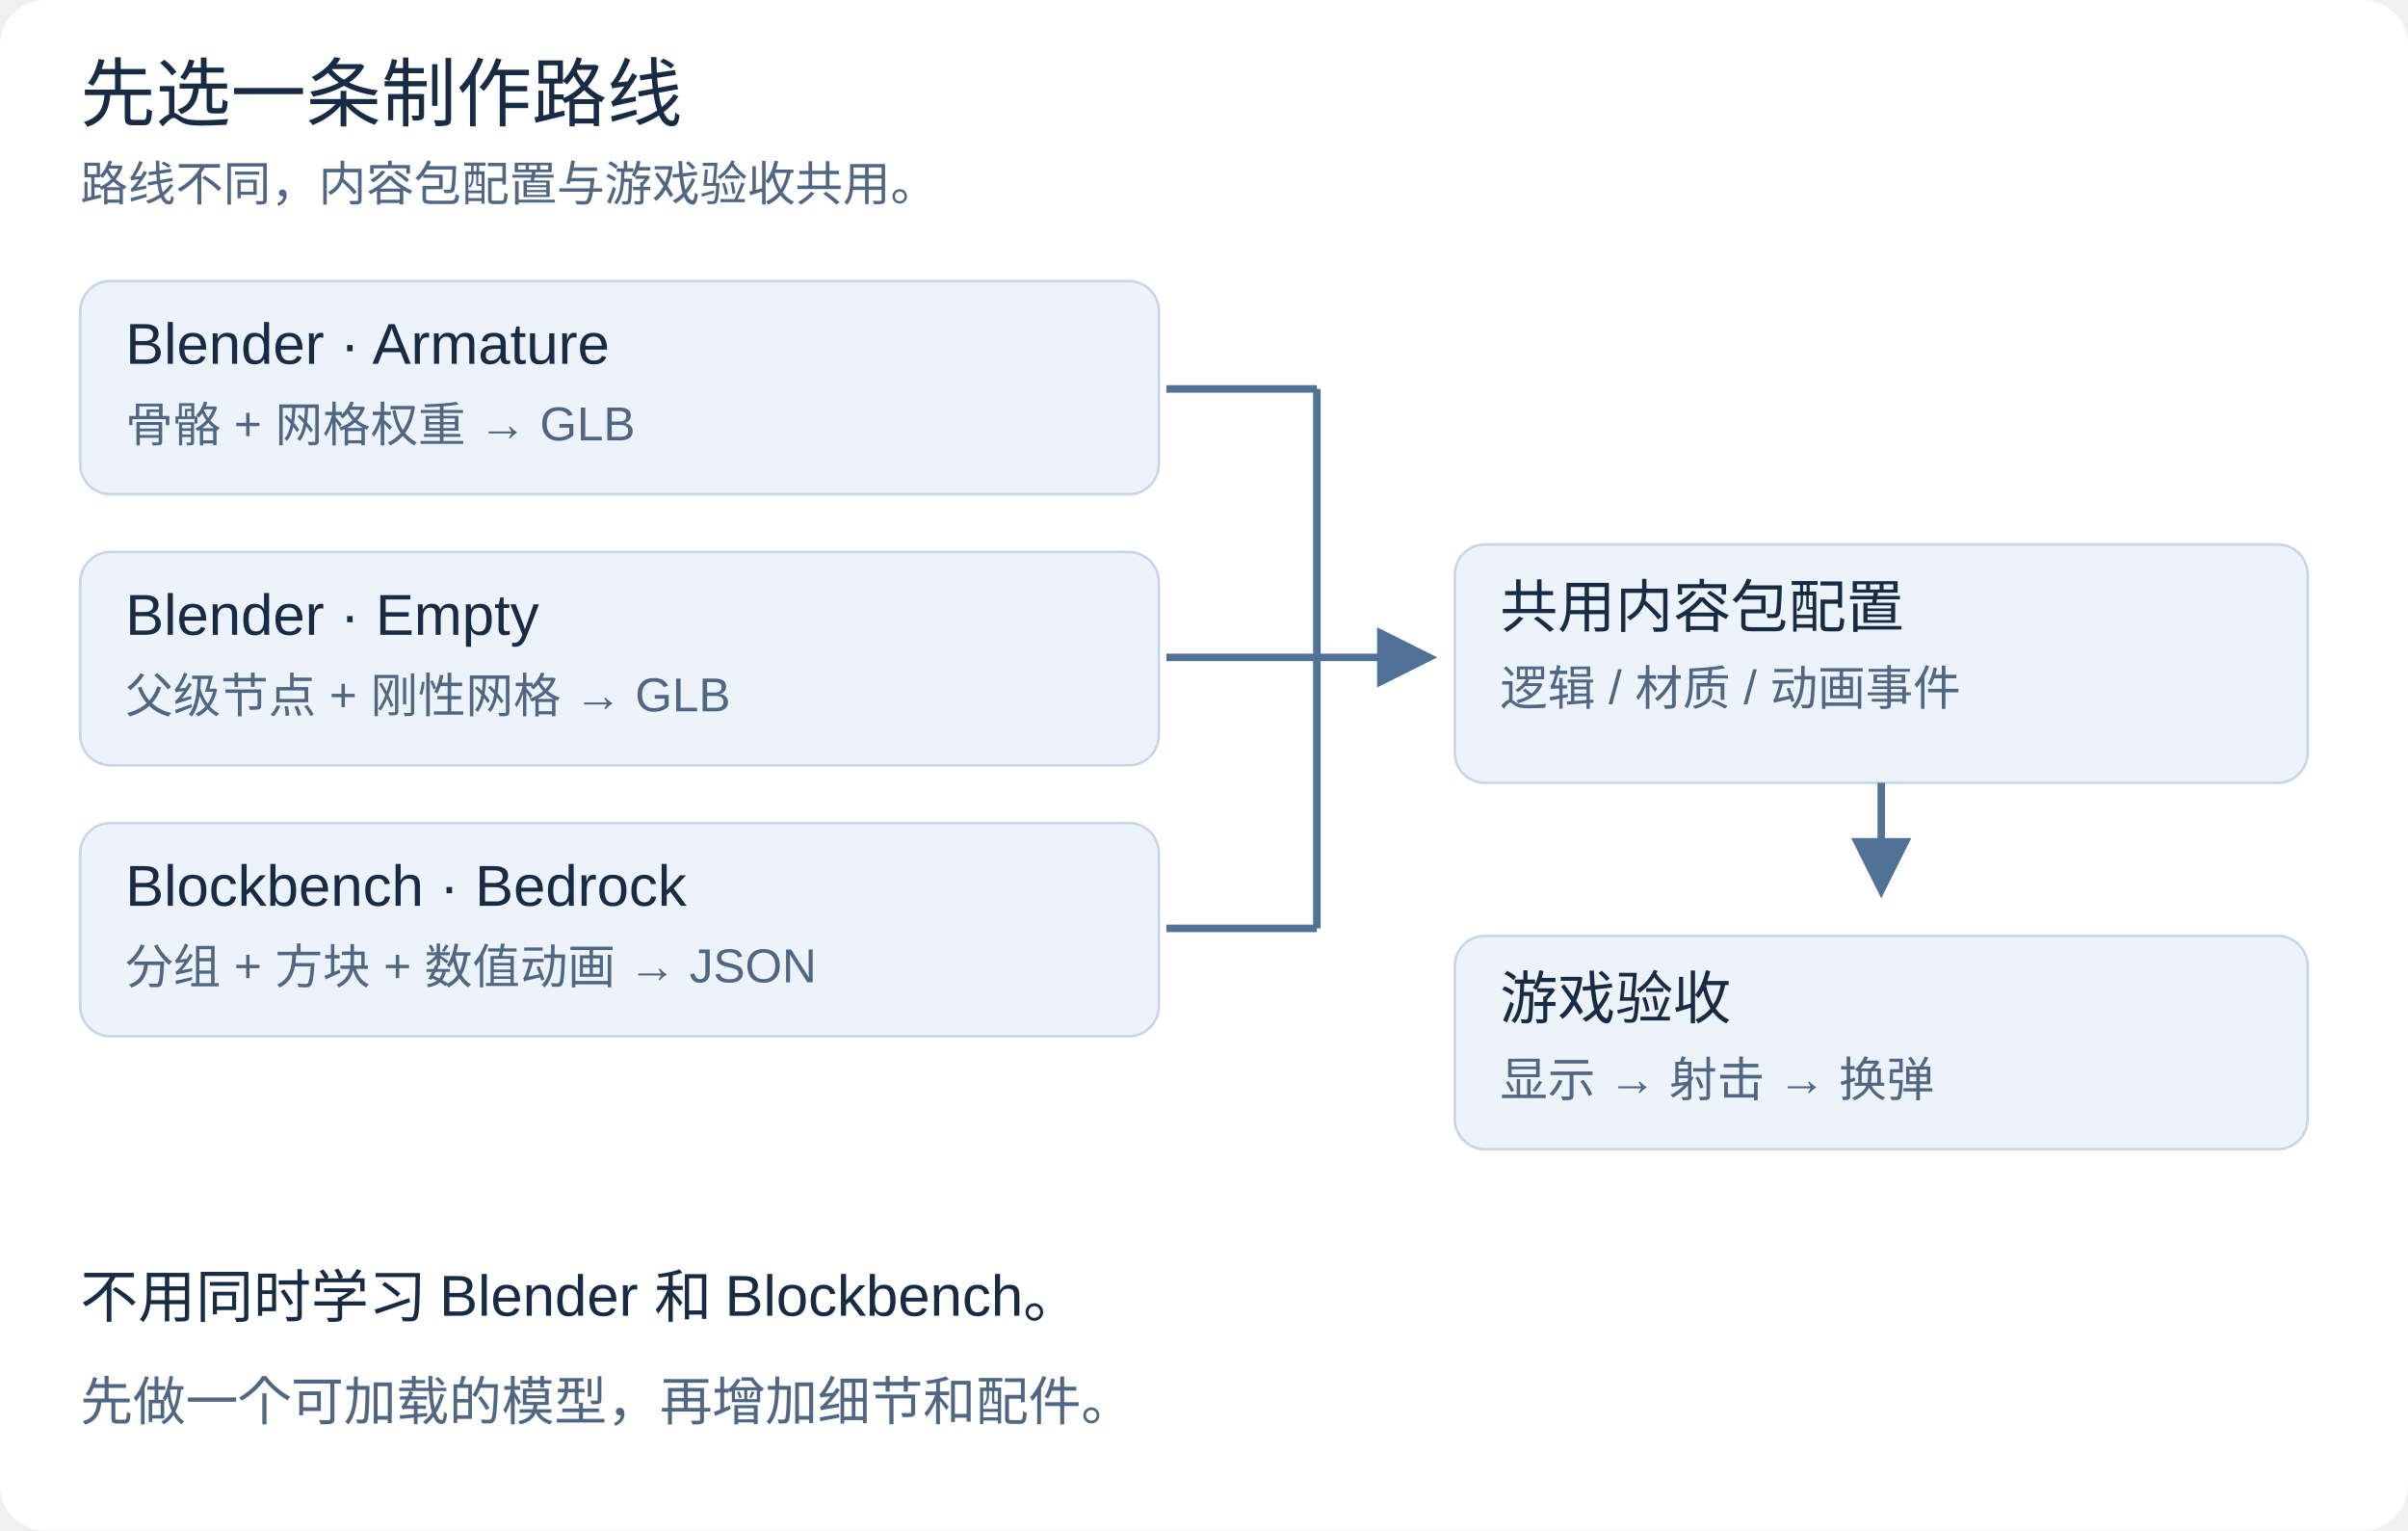
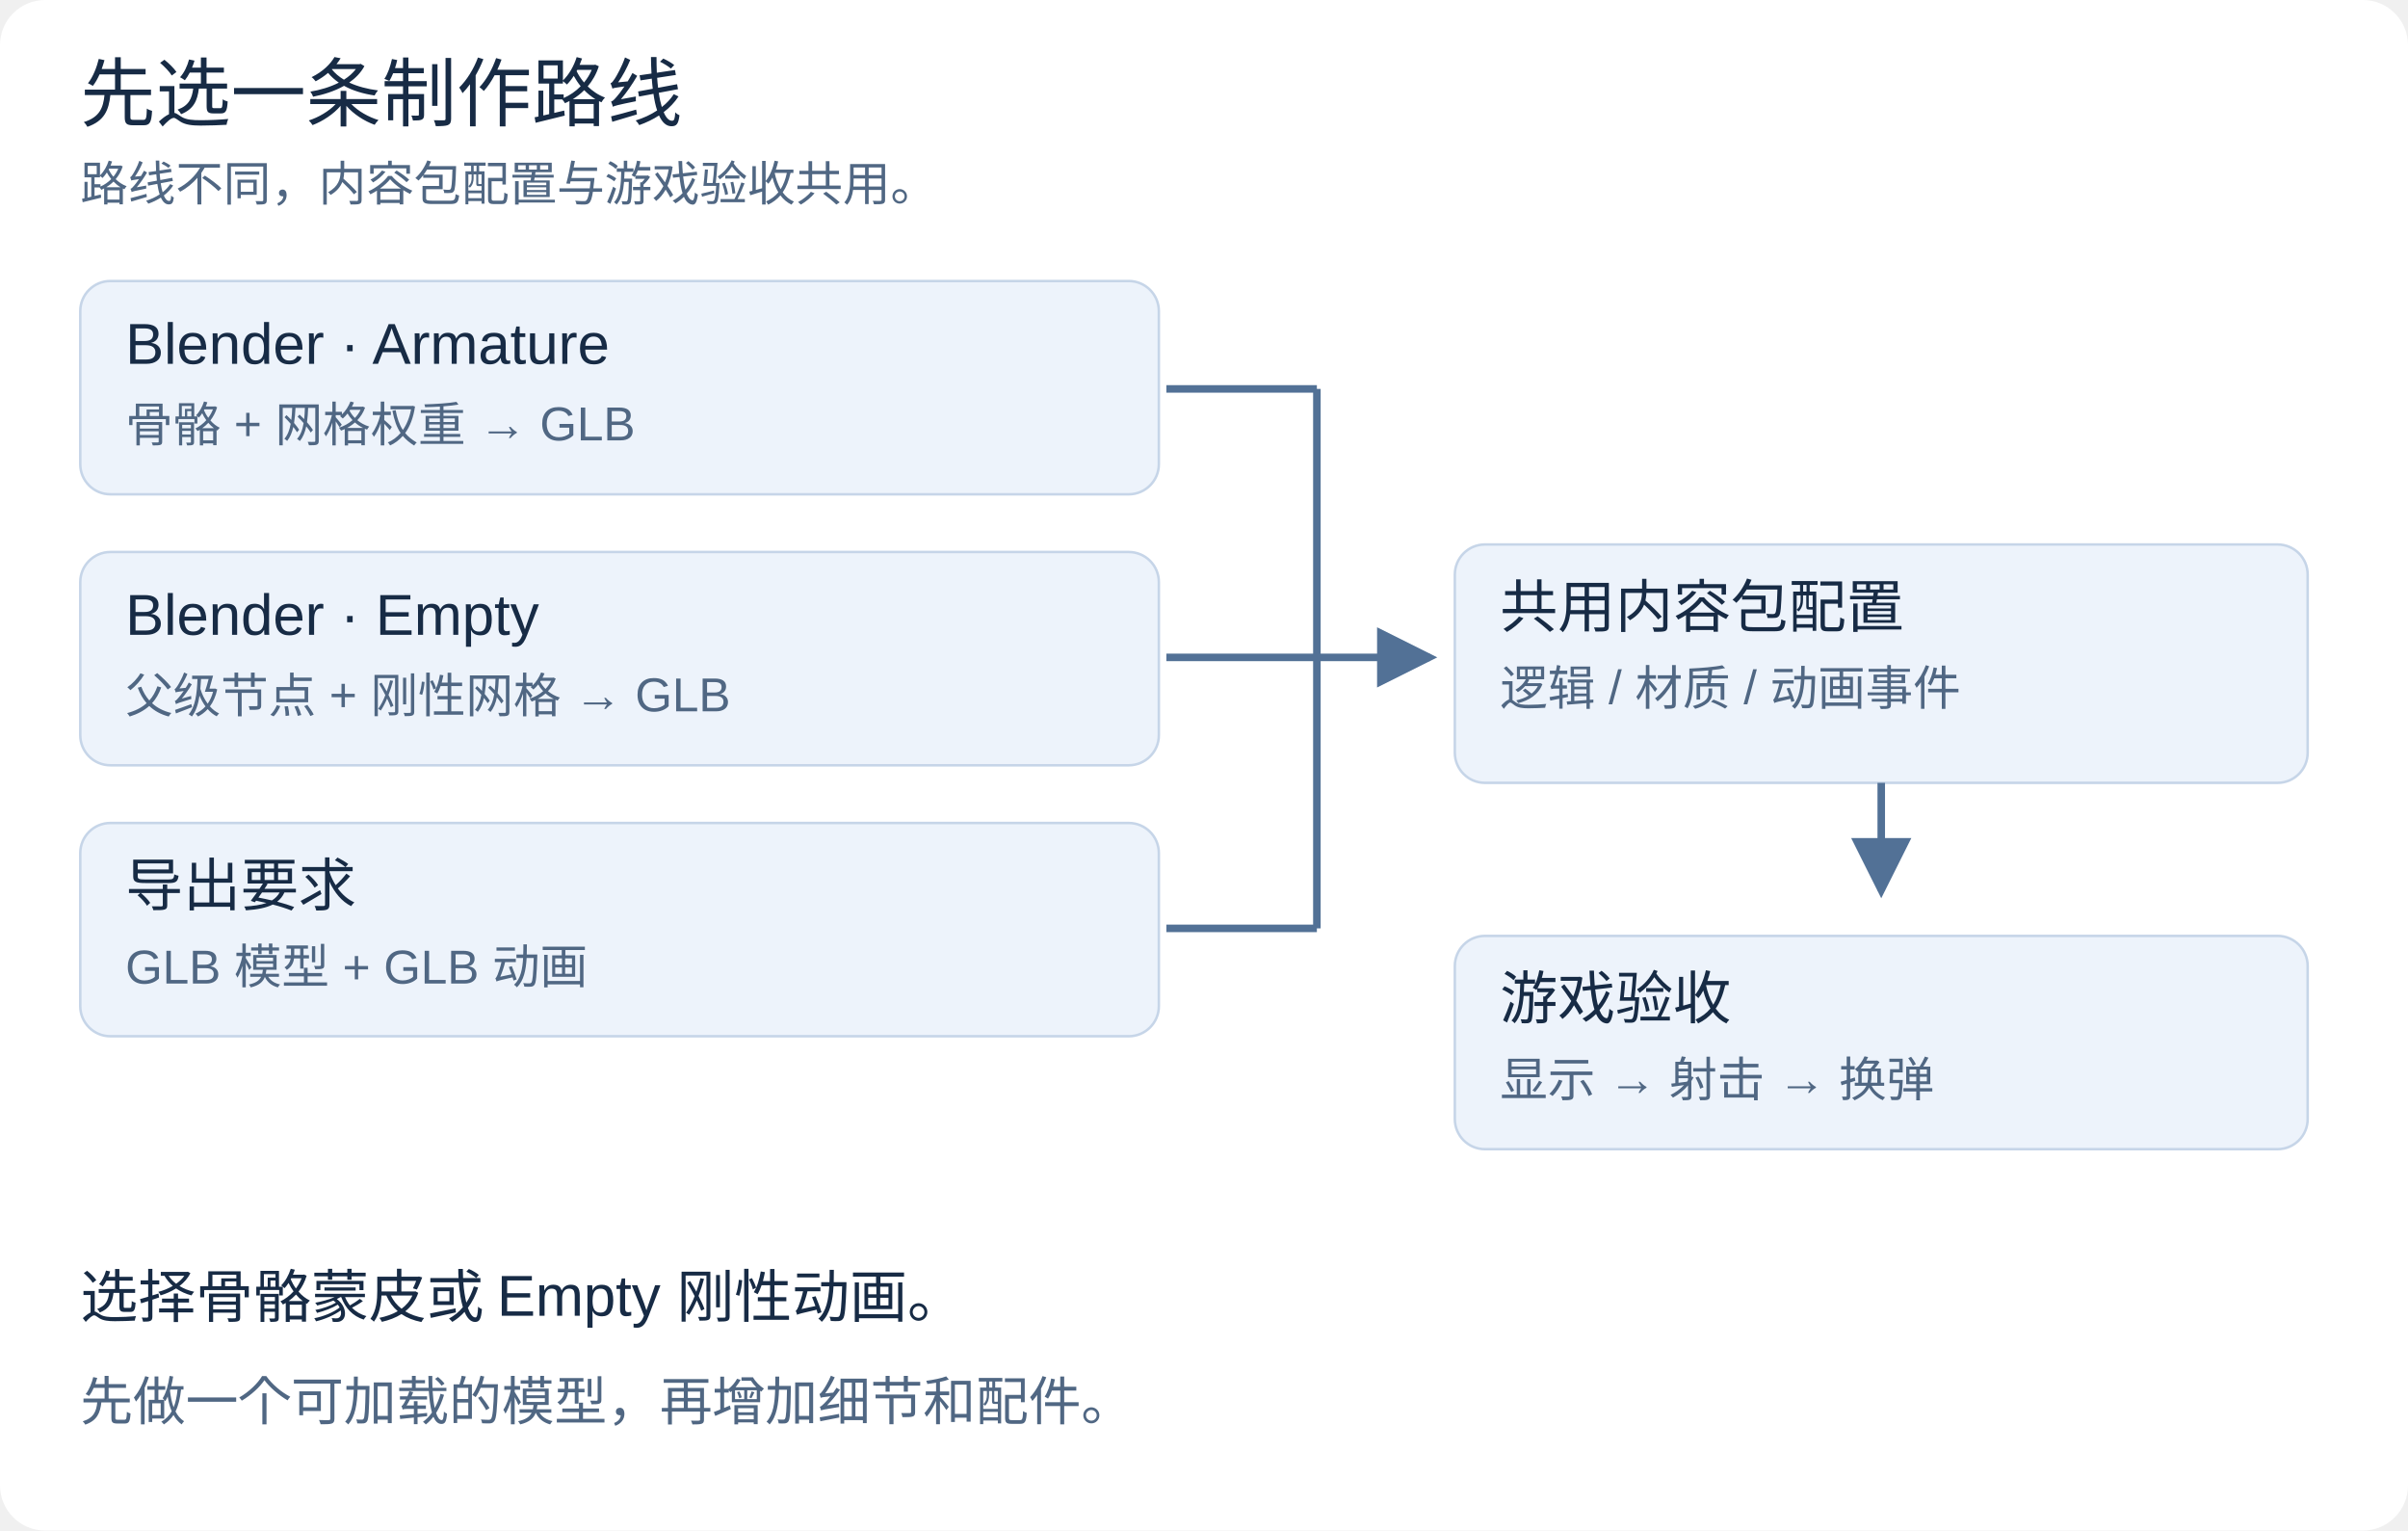
<svg xmlns="http://www.w3.org/2000/svg" viewBox="0 0 960 610" role="img" aria-labelledby="title desc">
  <defs>
    <marker id="arrow" markerWidth="8" markerHeight="8" refX="7" refY="4" orient="auto">
      <path d="M0 0 L8 4 L0 8" fill="#527196" />
    </marker>
  </defs>
  <style>text{font-family:Arial,'Microsoft YaHei',sans-serif;fill:#172b45}.muted{fill:#506783}.accent{fill:#145cac}.good{fill:#17643d}.bad{fill:#a83232}</style>
  <rect width="960" height="610" rx="18" fill="#fff" />
  <text x="32" y="48" class="text" font-size="30">先选一条制作路线</text>
  <text x="32" y="80" class="muted" font-size="19">路线不同，内容包配置与游戏验收共用。</text>
  <rect x="32" y="112" width="430" height="85" rx="12" fill="#edf3fb" stroke="#c6d5e8" />
  <text x="50" y="145" class="text" font-size="23">Blender · Armature</text>
  <text x="50" y="176" class="muted" font-size="19">骨骼 + 网格权重 → GLB</text>
  <rect x="32" y="220" width="430" height="85" rx="12" fill="#edf3fb" stroke="#c6d5e8" />
  <text x="50" y="253" class="text" font-size="23">Blender · Empty</text>
  <text x="50" y="284" class="muted" font-size="19">父级节点 + 刚性网格 → GLB</text>
  <rect x="32" y="328" width="430" height="85" rx="12" fill="#edf3fb" stroke="#c6d5e8" />
-   <text x="50" y="361" class="text" font-size="23">Blockbench · Bedrock</text>
-   <text x="50" y="392" class="muted" font-size="19">分组 + 方块 + 数值动画 → JSON</text>
+   <text x="50" y="361" class="text" font-size="23">导出要求</text>
+   <text x="50" y="392" class="muted" font-size="19">GLB 模型 + GLB 动画</text>
  <path d="M465 155 L525 155" fill="none" stroke="#527196" stroke-width="3" />
  <path d="M465 262 L525 262" fill="none" stroke="#527196" stroke-width="3" />
  <path d="M465 370 L525 370" fill="none" stroke="#527196" stroke-width="3" />
  <path d="M525 155 L525 370" fill="none" stroke="#527196" stroke-width="3" />
  <path d="M525 262 L570 262" fill="none" stroke="#527196" stroke-width="3" marker-end="url(#arrow)" />
  <rect x="580" y="217" width="340" height="95" rx="12" fill="#edf3fb" stroke="#c6d5e8" />
  <text x="598" y="250" class="text" font-size="23">共用内容包配置</text>
  <text x="598" y="281" class="muted" font-size="19">逻辑 / 材质 / 动画事件</text>
  <path d="M750 312 L750 355" fill="none" stroke="#527196" stroke-width="3" marker-end="url(#arrow)" />
  <rect x="580" y="373" width="340" height="85" rx="12" fill="#edf3fb" stroke="#c6d5e8" />
  <text x="598" y="406" class="text" font-size="23">游戏验收</text>
  <text x="598" y="437" class="muted" font-size="19">显示 → 射击 → 换弹</text>
-   <text x="32" y="525" class="text" font-size="23">不用同时学习 Blender 和 Blockbench。</text>
+   <text x="32" y="525" class="text" font-size="23">选择骨骼蒙皮或 Empty 刚性动画。</text>
  <text x="32" y="566" class="muted" font-size="21">先做一个可加载的模型，再增加细节和配件。</text>
</svg>
